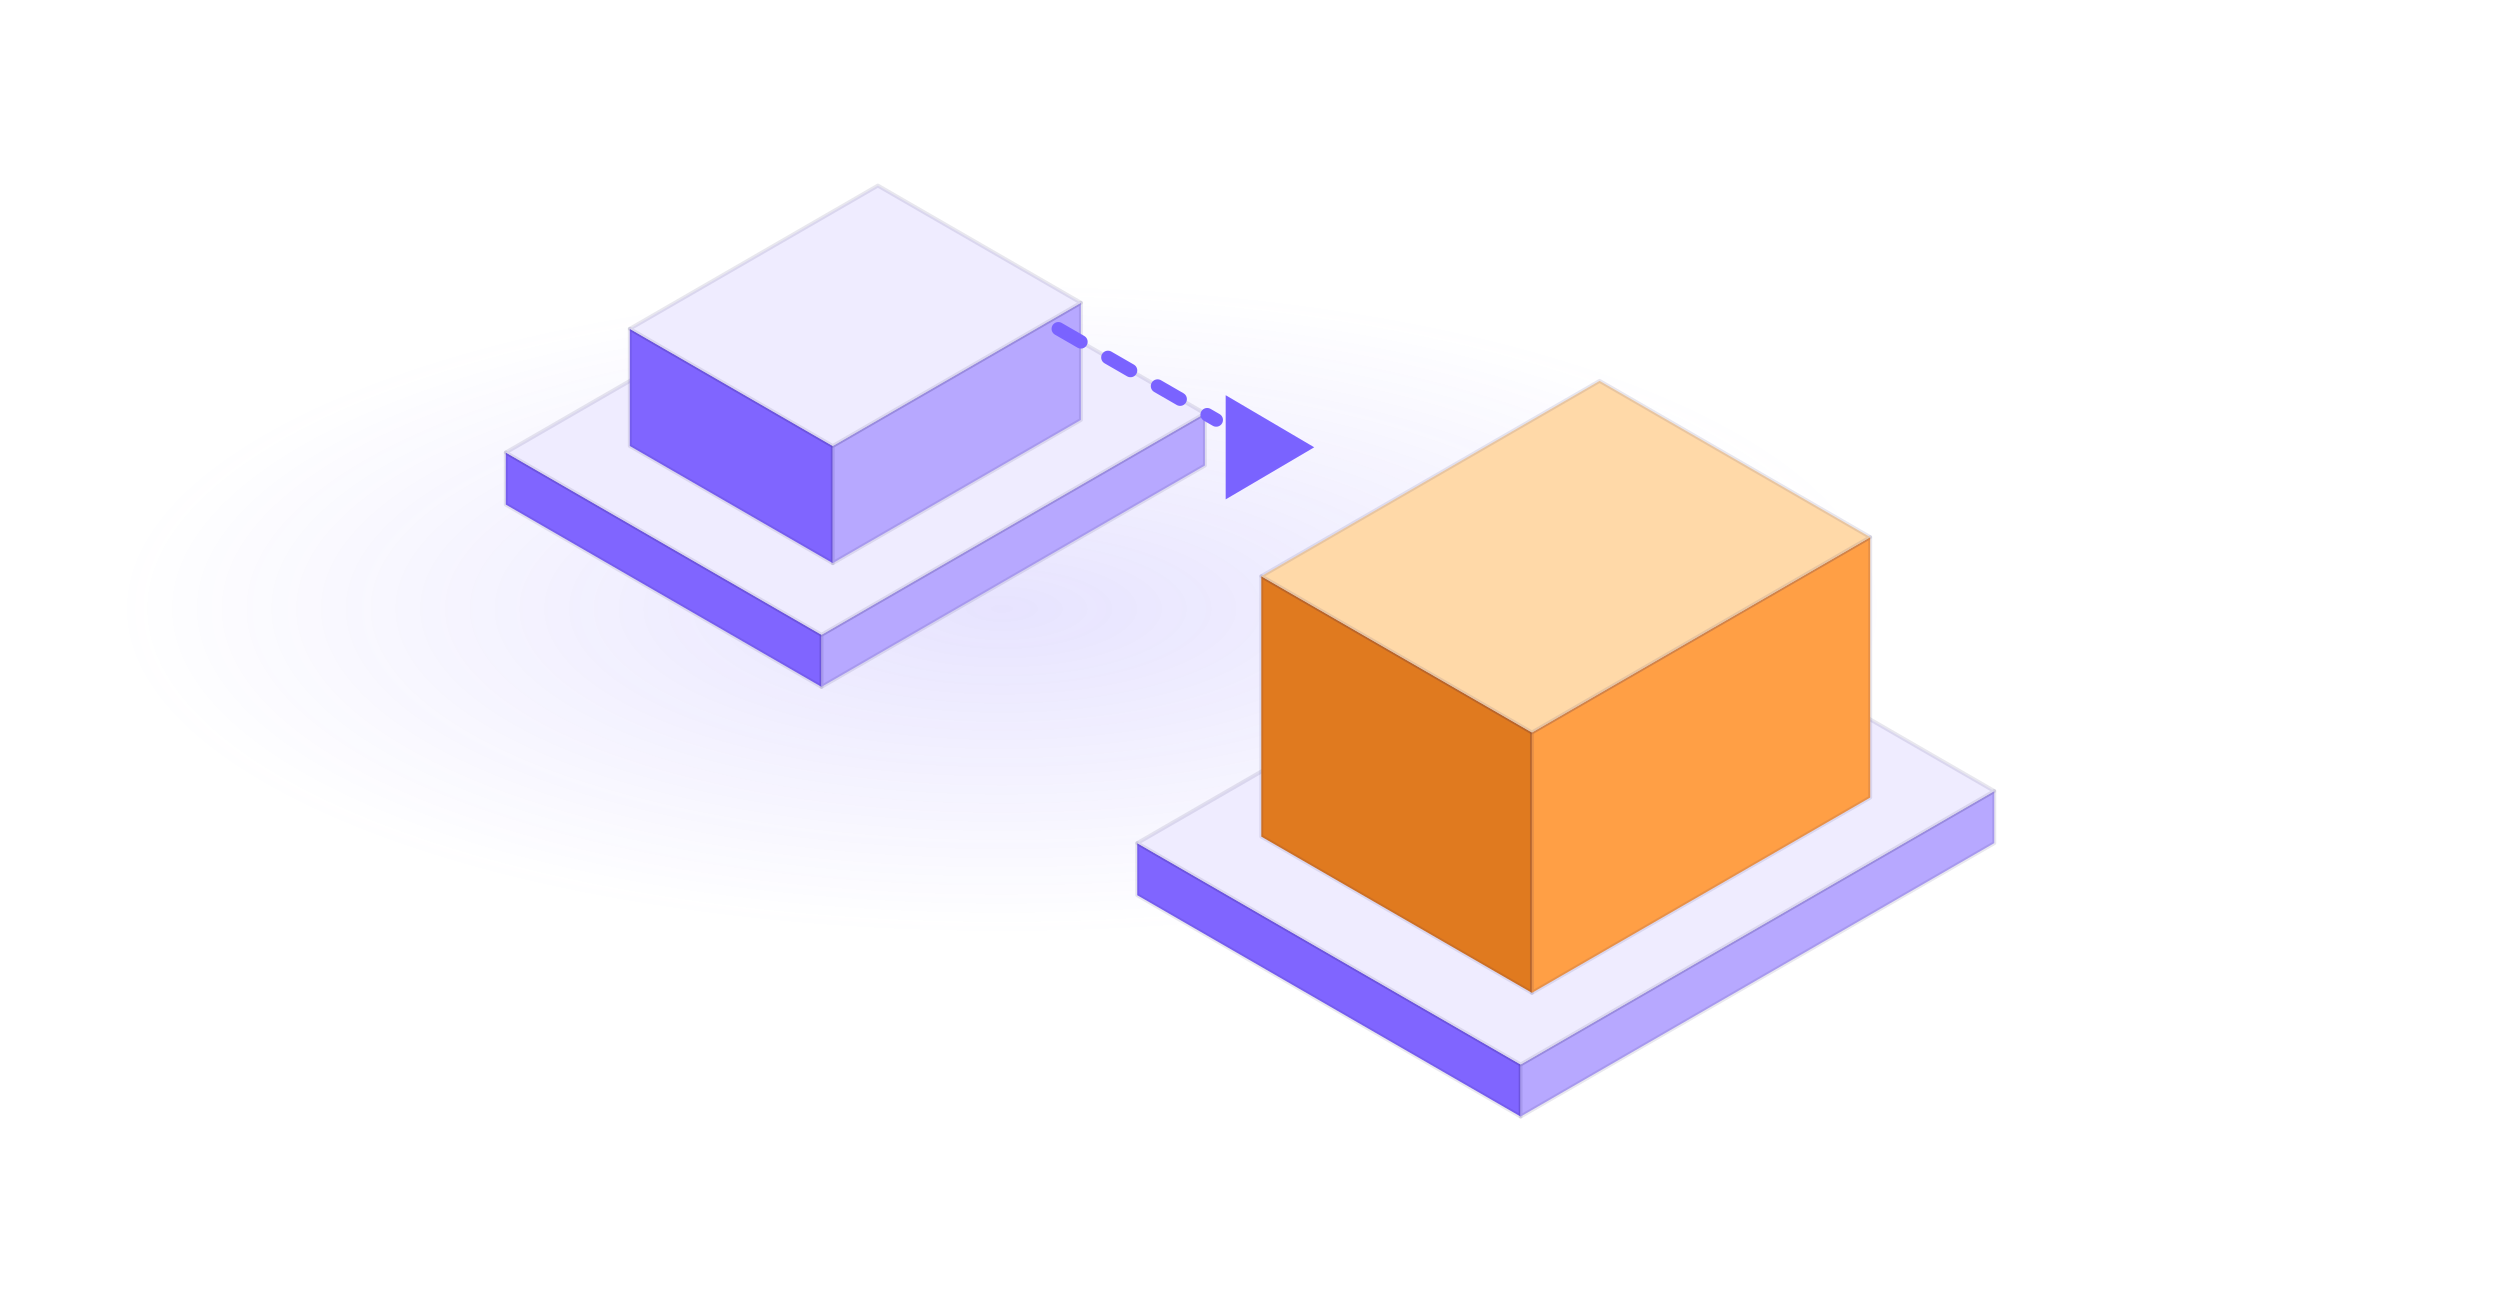
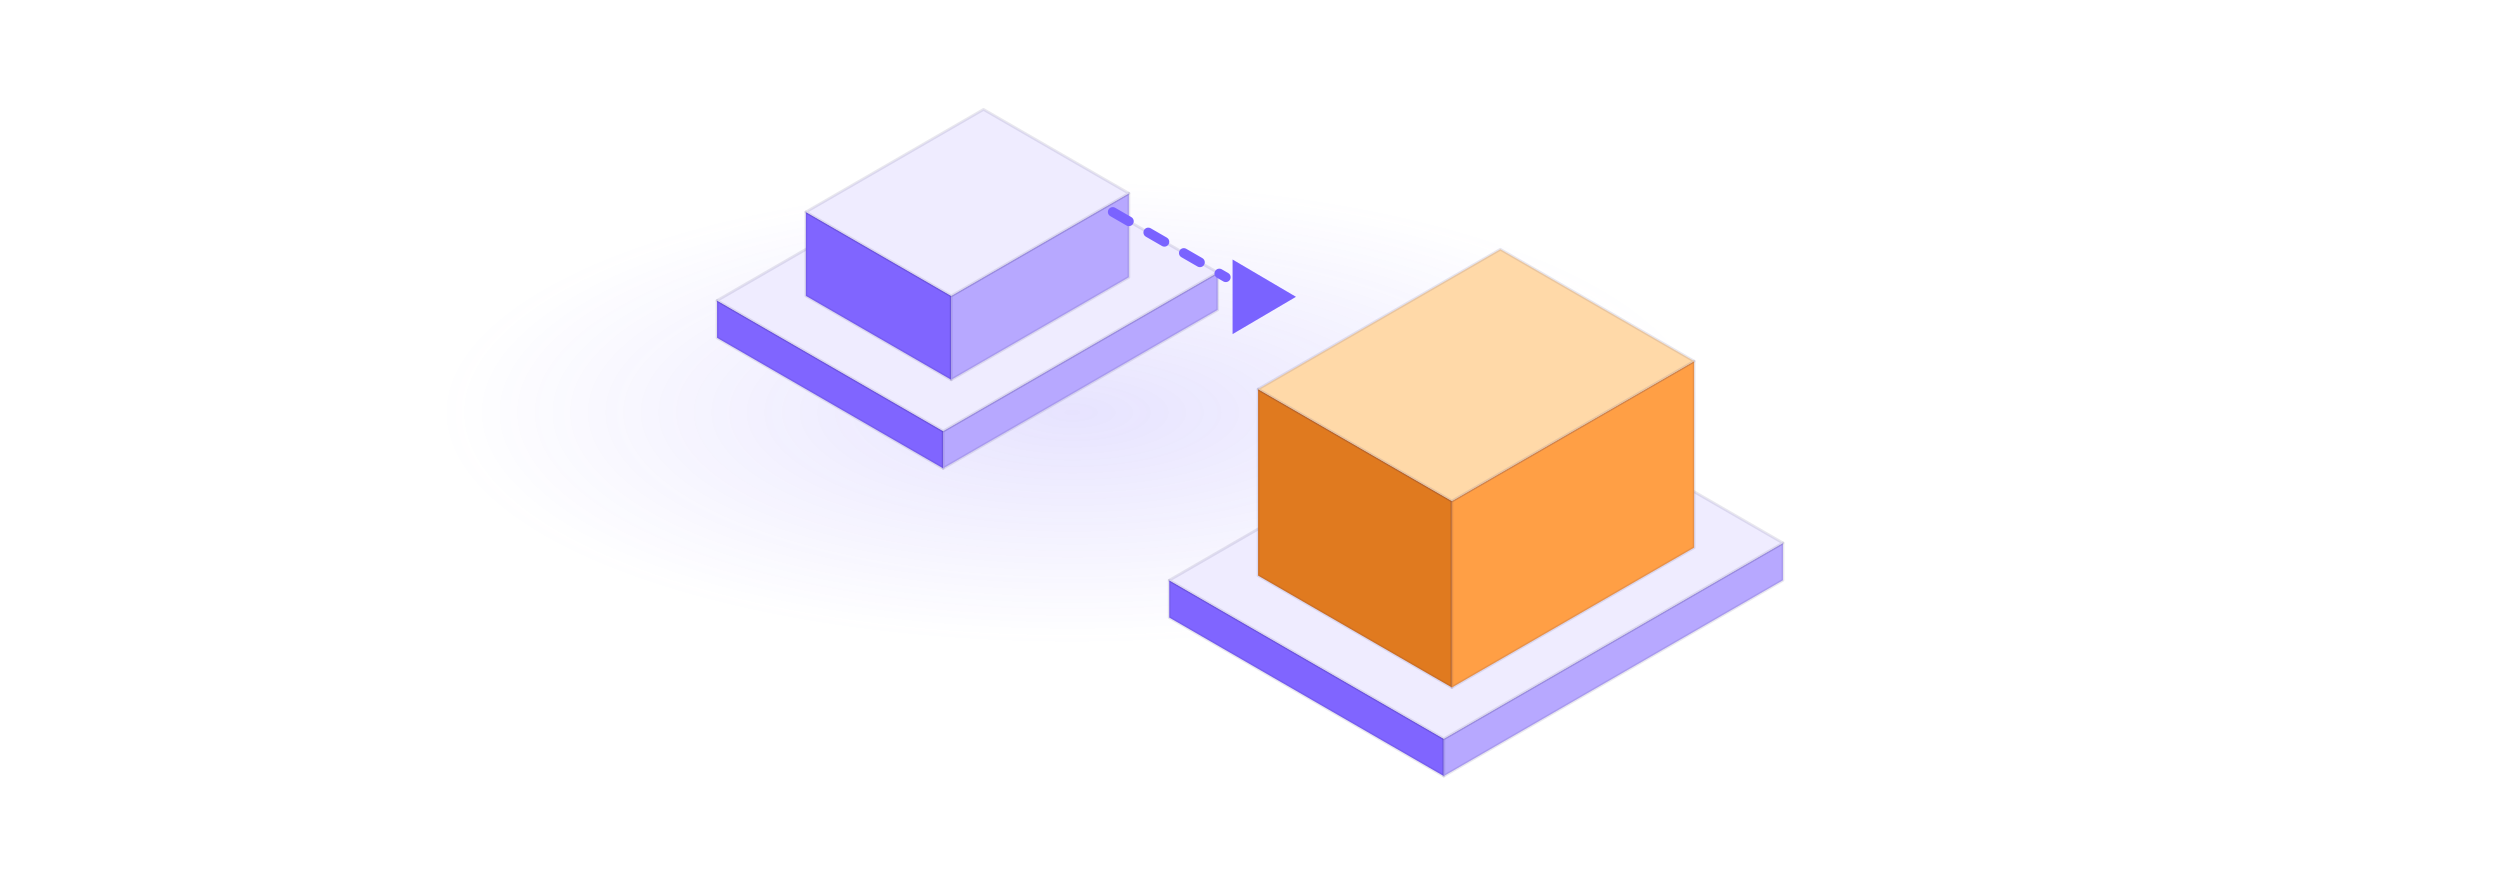
- <svg xmlns="http://www.w3.org/2000/svg" viewBox="0 0 480 250" width="480" height="250" role="img" aria-label="Sandbox to production">
+ <svg xmlns="http://www.w3.org/2000/svg" viewBox="0 0 480 170" width="480" height="170" role="img" aria-label="Sandbox to production">
  <defs>
    <radialGradient id="glow" cx="50%" cy="50%" r="50%">
      <stop offset="0%" stop-color="#533afd" stop-opacity="0.28" />
      <stop offset="100%" stop-color="#533afd" stop-opacity="0" />
    </radialGradient>
  </defs>
-   <g transform="translate(192.37,41.88)">
+   <g transform="translate(205.89,25.48) scale(0.7161)">
    <ellipse cx="0.00" cy="75.00" rx="168.00" ry="62.00" fill="url(#glow)" opacity="0.5" />
    <polygon points="-95.26,45.00 -34.64,80.00 -34.64,90.00 -95.26,55.00" fill="#8065ff" stroke="rgba(28,16,80,0.10)" stroke-width="0.75" stroke-linejoin="round" />
    <polygon points="38.97,37.50 -34.64,80.00 -34.64,90.00 38.97,47.50" fill="#b7a8ff" stroke="rgba(28,16,80,0.10)" stroke-width="0.75" stroke-linejoin="round" />
    <polygon points="-21.65,2.50 38.97,37.50 -34.64,80.00 -95.26,45.00" fill="#efecff" stroke="rgba(28,16,80,0.10)" stroke-width="0.75" stroke-linejoin="round" />
    <polygon points="-71.45,21.25 -32.48,43.75 -32.48,66.25 -71.45,43.75" fill="#8065ff" stroke="rgba(28,16,80,0.10)" stroke-width="0.75" stroke-linejoin="round" />
    <polygon points="15.16,16.25 -32.48,43.75 -32.48,66.25 15.16,38.75" fill="#b7a8ff" stroke="rgba(28,16,80,0.10)" stroke-width="0.75" stroke-linejoin="round" />
    <polygon points="-23.82,-6.25 15.16,16.25 -32.48,43.75 -71.45,21.25" fill="#efecff" stroke="rgba(28,16,80,0.10)" stroke-width="0.75" stroke-linejoin="round" />
    <path d="M10.83,21.25 L41.14,38.75" stroke="#7a63ff" stroke-width="2.6" stroke-linecap="round" fill="none" opacity="1.0" stroke-dasharray="5 6" />
    <path d="M42.96,34.00 l17,10 -17,10 z" fill="#7a63ff" />
    <polygon points="25.98,120.00 99.59,162.50 99.59,172.50 25.98,130.00" fill="#8065ff" stroke="rgba(28,16,80,0.10)" stroke-width="0.75" stroke-linejoin="round" />
    <polygon points="190.53,110.00 99.59,162.50 99.59,172.50 190.53,120.00" fill="#b7a8ff" stroke="rgba(28,16,80,0.10)" stroke-width="0.75" stroke-linejoin="round" />
    <polygon points="116.91,67.50 190.53,110.00 99.59,162.50 25.98,120.00" fill="#efecff" stroke="rgba(28,16,80,0.10)" stroke-width="0.75" stroke-linejoin="round" />
    <polygon points="49.80,68.75 101.76,98.75 101.76,148.75 49.80,118.75" fill="#e07a1f" stroke="rgba(28,16,80,0.10)" stroke-width="0.75" stroke-linejoin="round" />
    <polygon points="166.71,61.25 101.76,98.75 101.76,148.75 166.71,111.25" fill="#ff9f45" stroke="rgba(28,16,80,0.10)" stroke-width="0.75" stroke-linejoin="round" />
    <polygon points="114.75,31.25 166.71,61.25 101.76,98.75 49.80,68.75" fill="#ffd9a8" stroke="rgba(28,16,80,0.10)" stroke-width="0.75" stroke-linejoin="round" />
  </g>
</svg>
